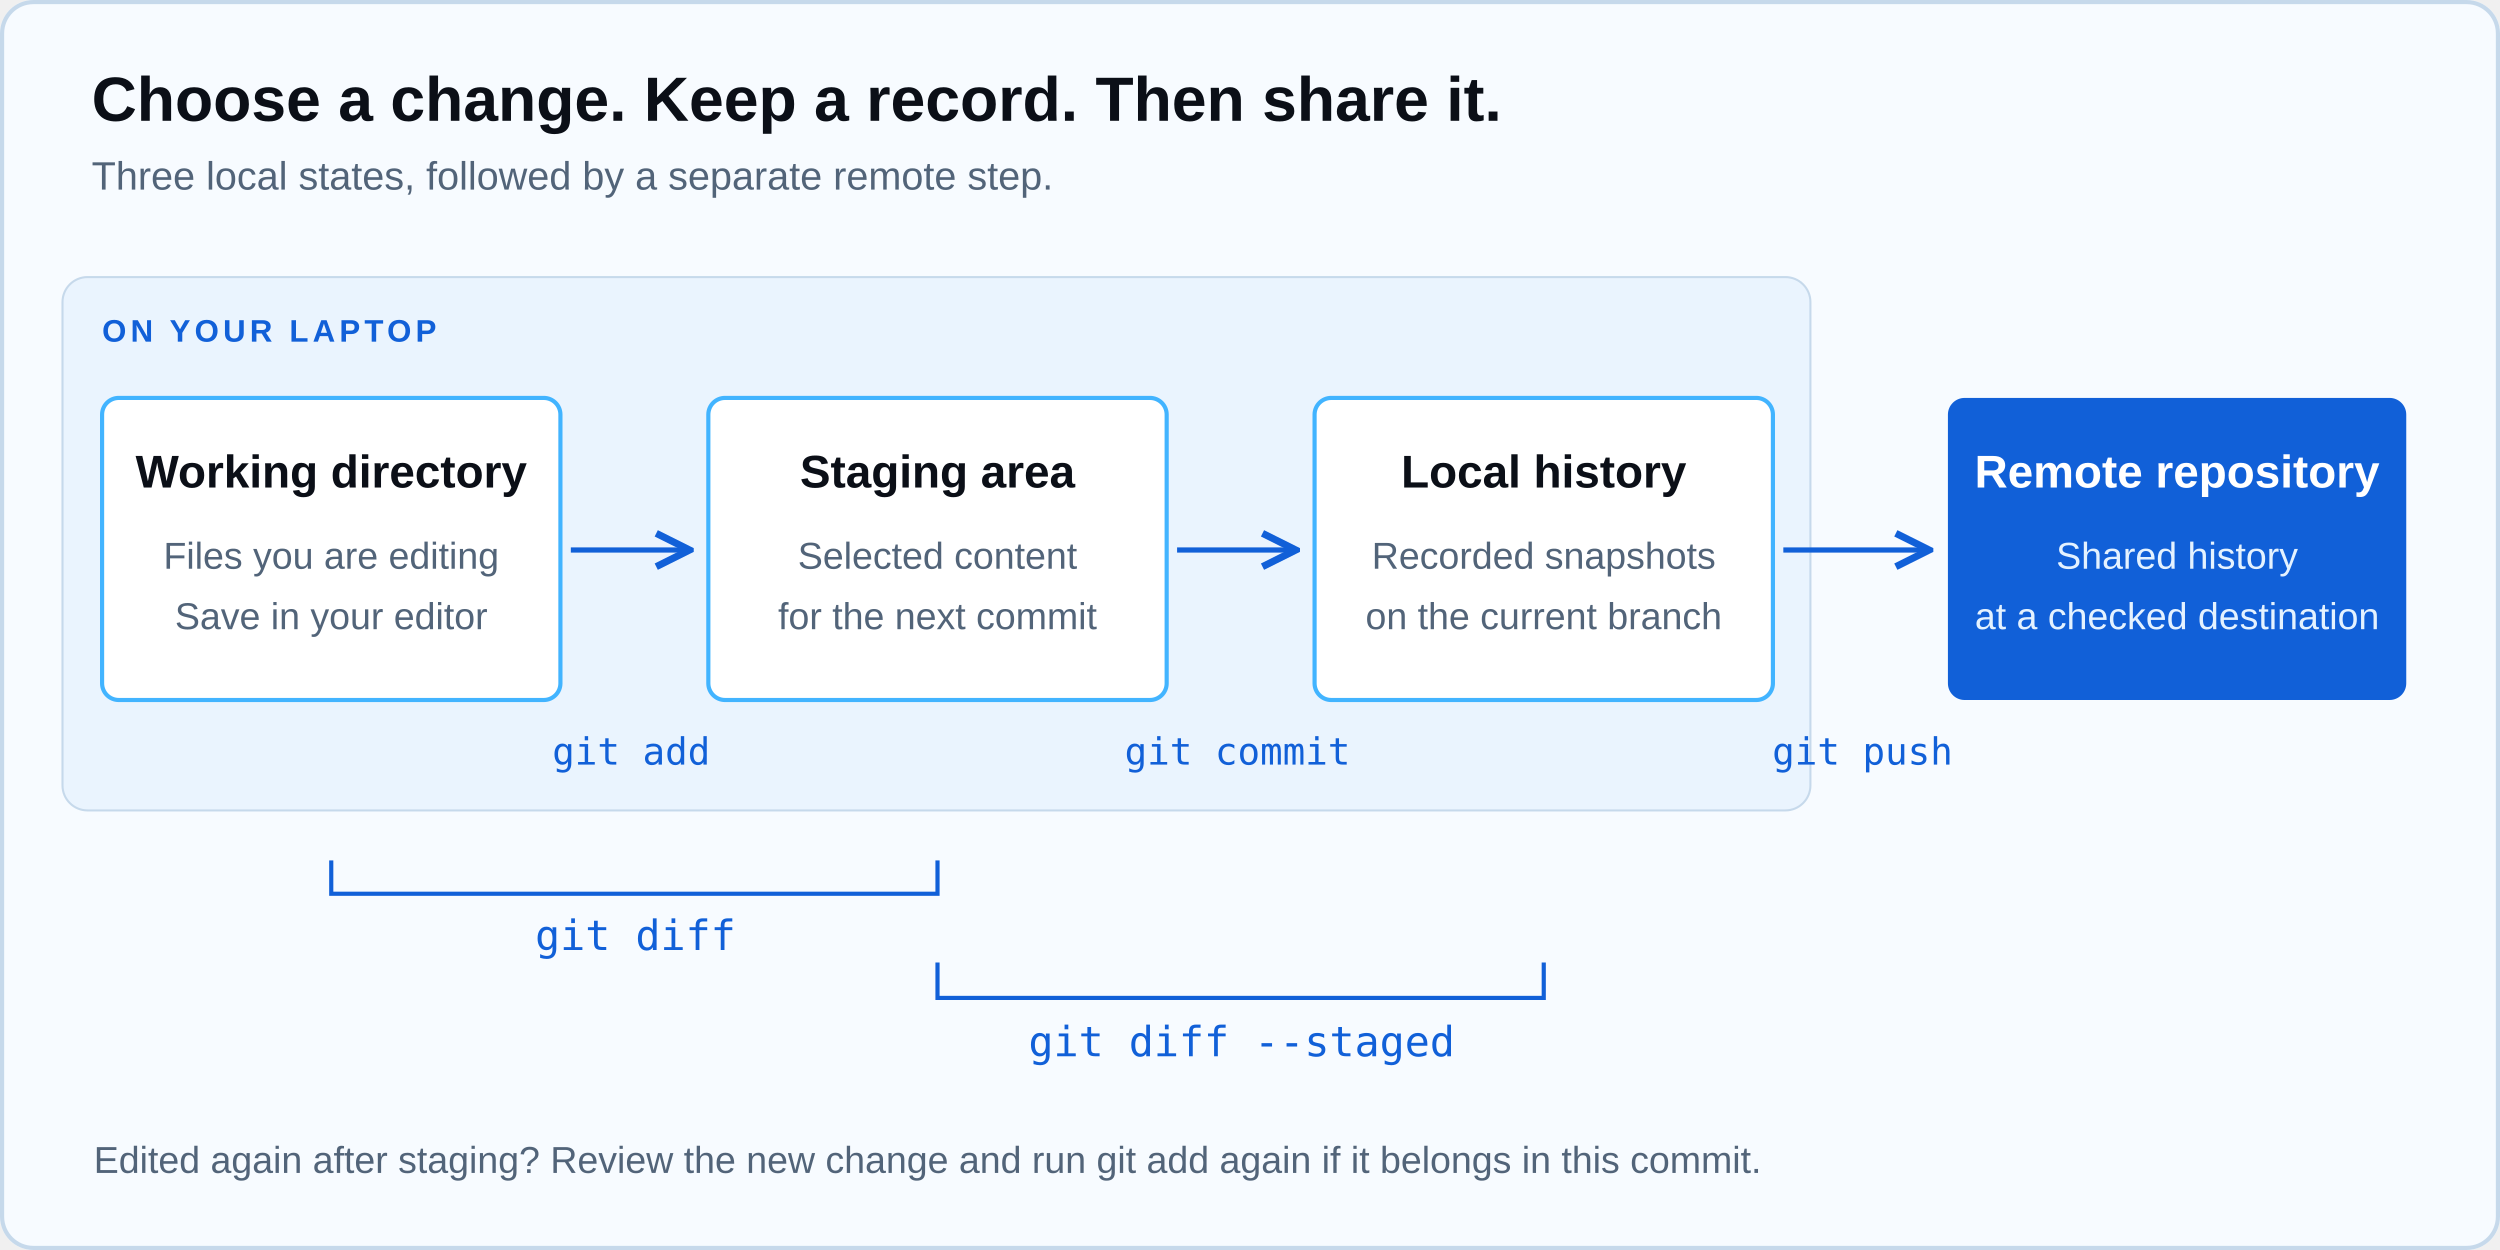
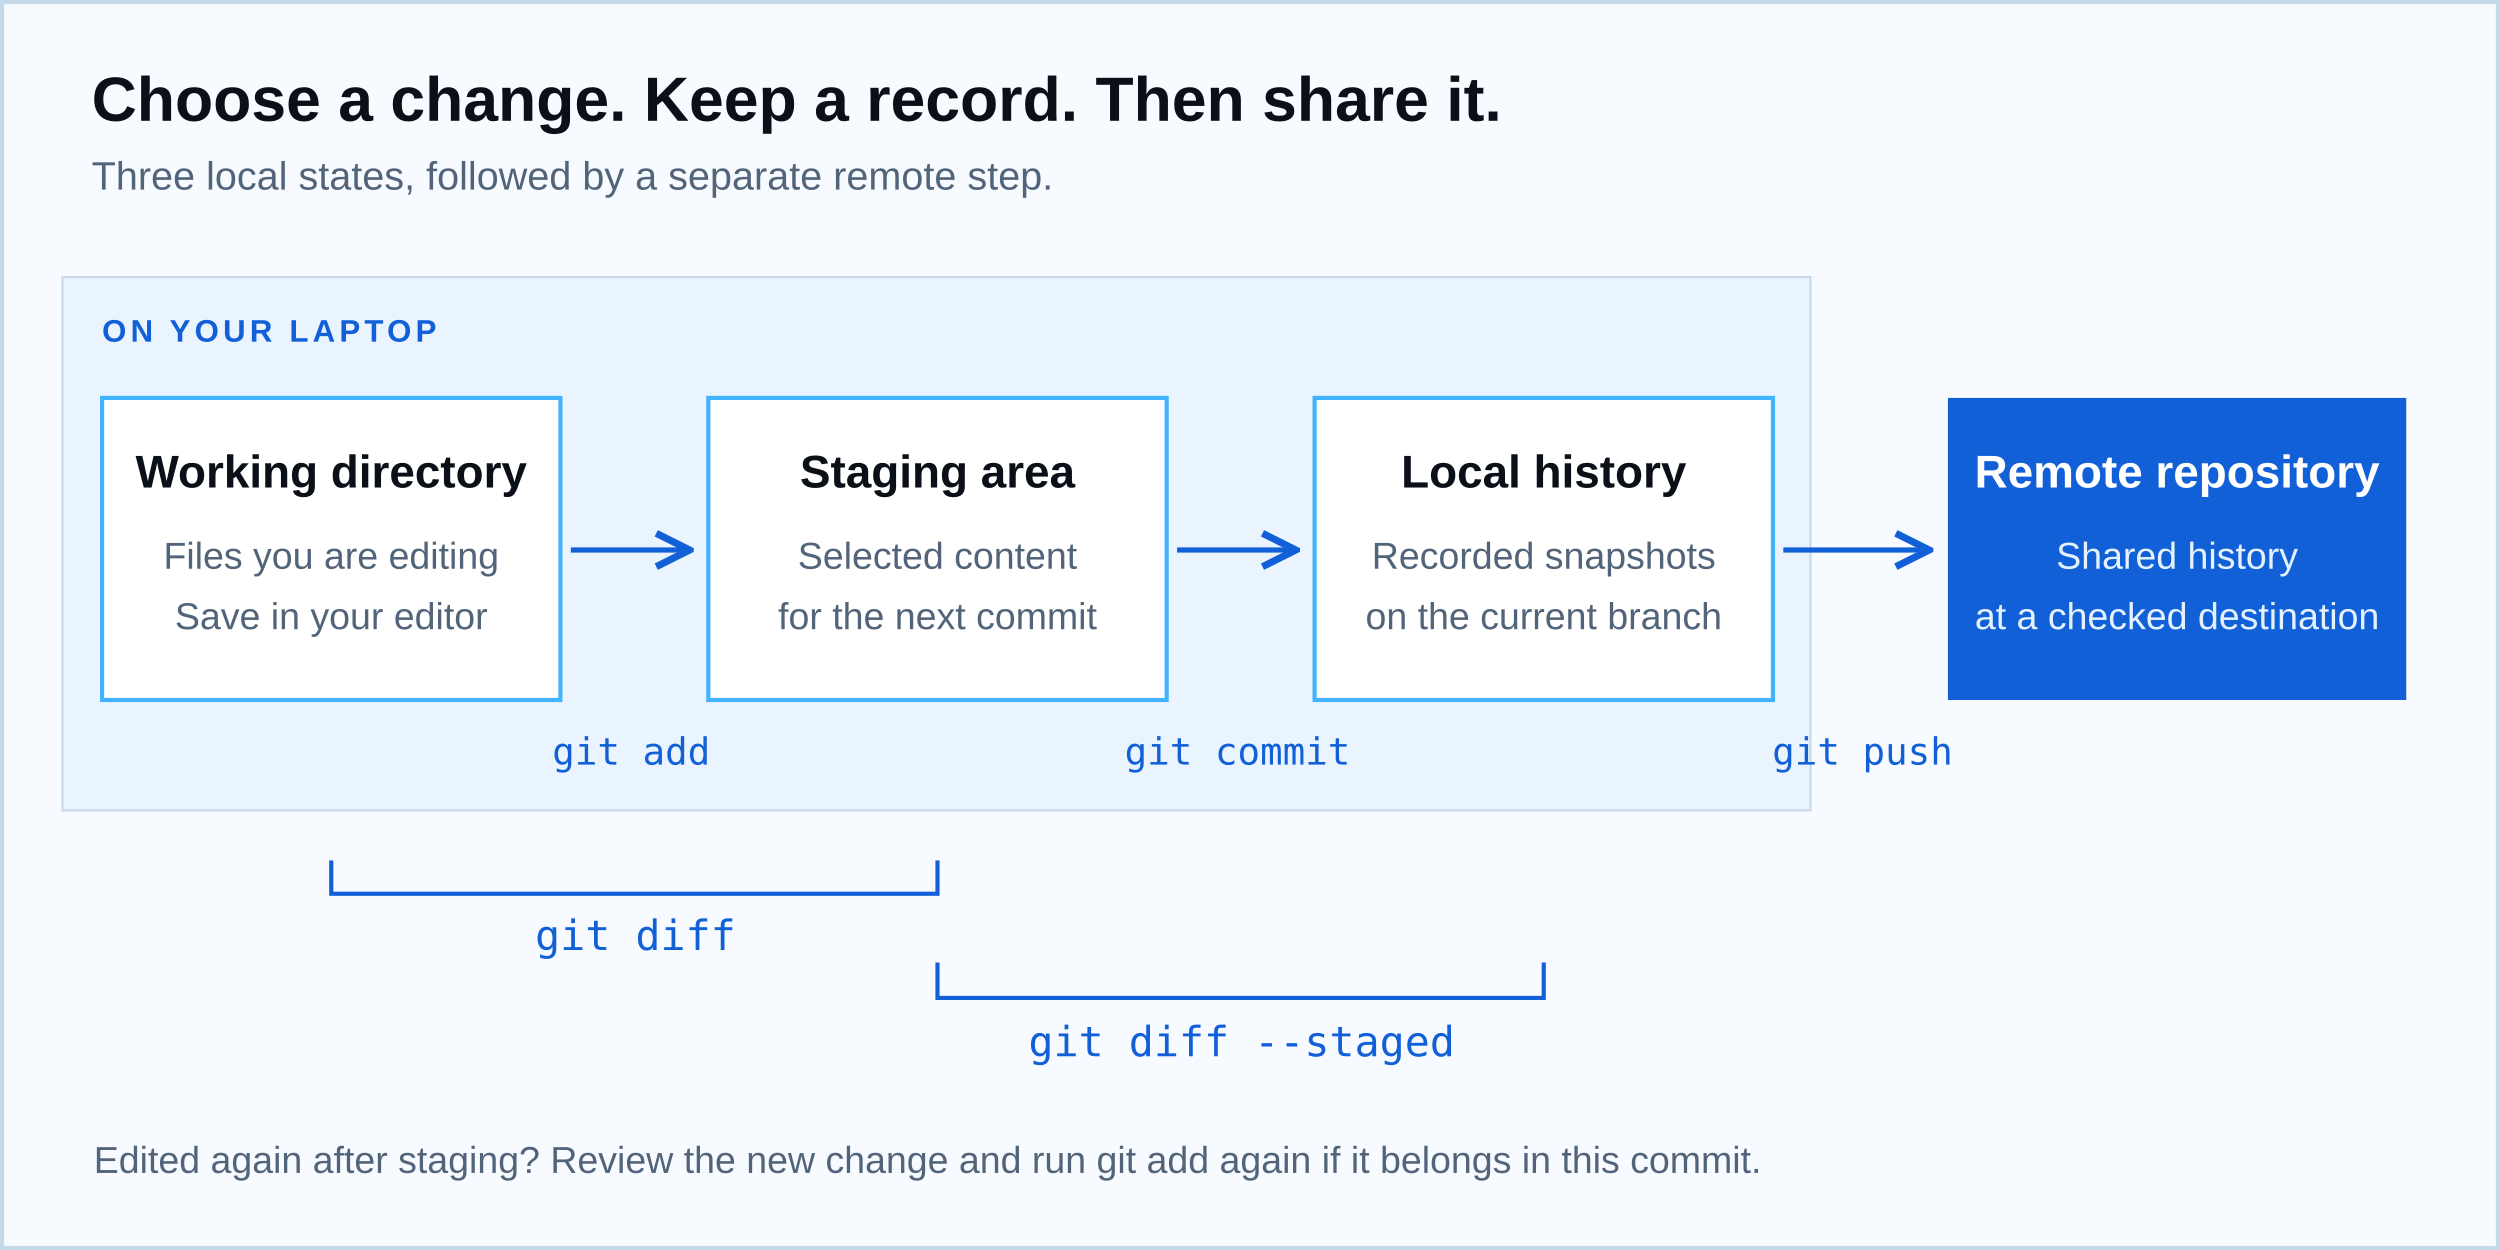
<svg xmlns="http://www.w3.org/2000/svg" viewBox="0 0 1200 600" role="img" aria-labelledby="title desc">
  <defs>
    <marker id="arrow" viewBox="0 0 10 10" refX="9" refY="5" markerWidth="8" markerHeight="8" orient="auto-start-reverse">
      <path d="M1 1L9 5L1 9" fill="none" stroke="#1160D8" stroke-width="1.7" />
    </marker>
  </defs>
-   <rect width="1200" height="600" rx="16" fill="#F7FBFF" />
-   <rect x="1" y="1" width="1198" height="598" rx="15" fill="none" stroke="#C6D9EB" stroke-width="2" />
+   <rect width="1200" height="600" fill="#F7FBFF" />
+   <rect x="1" y="1" width="1198" height="598" fill="none" stroke="#C6D9EB" stroke-width="2" />
  <g font-family="Arial, Helvetica, sans-serif">
    <text x="44" y="58" fill="#0B0F17" font-size="30" font-weight="700">Choose a change. Keep a record. Then share it.</text>
    <text x="44" y="91" fill="#526479" font-size="19">Three local states, followed by a separate remote step.</text>
-     <rect x="30" y="133" width="839" height="256" rx="12" fill="#EAF4FE" stroke="#C6D9EB" />
+     <rect x="30" y="133" width="839" height="256" fill="#EAF4FE" stroke="#C6D9EB" />
    <text x="49" y="164" fill="#1160D8" font-size="15" font-weight="700" letter-spacing="2">ON YOUR LAPTOP</text>
    <g fill="#FFFFFF" stroke="#42B4FF" stroke-width="2">
-       <rect x="49" y="191" width="220" height="145" rx="8" />
-       <rect x="340" y="191" width="220" height="145" rx="8" />
-       <rect x="631" y="191" width="220" height="145" rx="8" />
+       <rect x="49" y="191" width="220" height="145" />
+       <rect x="340" y="191" width="220" height="145" />
+       <rect x="631" y="191" width="220" height="145" />
    </g>
-     <rect x="935" y="191" width="220" height="145" rx="8" fill="#1160D8" />
+     <rect x="935" y="191" width="220" height="145" fill="#1160D8" />
    <g fill="#0B0F17" text-anchor="middle">
      <text x="159" y="234" font-size="22" font-weight="700">Working directory</text>
      <text x="450" y="234" font-size="22" font-weight="700">Staging area</text>
      <text x="741" y="234" font-size="22" font-weight="700">Local history</text>
    </g>
    <text x="1045" y="234" fill="#FFFFFF" font-size="22" font-weight="700" text-anchor="middle">Remote repository</text>
    <g fill="#526479" text-anchor="middle" font-size="18">
      <text x="159" y="273">Files you are editing</text>
      <text x="159" y="302">Save in your editor</text>
      <text x="450" y="273">Selected content</text>
      <text x="450" y="302">for the next commit</text>
      <text x="741" y="273">Recorded snapshots</text>
      <text x="741" y="302">on the current branch</text>
    </g>
    <g fill="#E4F2FF" text-anchor="middle" font-size="18">
      <text x="1045" y="273">Shared history</text>
      <text x="1045" y="302">at a checked destination</text>
    </g>
    <g fill="none" stroke="#1160D8" stroke-width="2.5" marker-end="url(#arrow)">
      <path d="M274 264H331" />
      <path d="M565 264H622" />
      <path d="M856 264H926" />
    </g>
    <g fill="#1160D8" text-anchor="middle" font-family="Menlo, Consolas, monospace" font-size="18">
      <text x="303" y="367">git add</text>
      <text x="594" y="367">git commit</text>
      <text x="894" y="367">git push</text>
    </g>
    <path d="M159 413V429H450V413" fill="none" stroke="#1160D8" stroke-width="2" />
    <path d="M450 462V479H741V462" fill="none" stroke="#1160D8" stroke-width="2" />
    <text x="305" y="456" fill="#1160D8" text-anchor="middle" font-family="Menlo, Consolas, monospace" font-size="20">git diff</text>
    <text x="596" y="507" fill="#1160D8" text-anchor="middle" font-family="Menlo, Consolas, monospace" font-size="20">git diff --staged</text>
    <text x="45" y="563" fill="#526479" font-size="18">Edited again after staging? Review the new change and run git add again if it belongs in this commit.</text>
  </g>
</svg>
